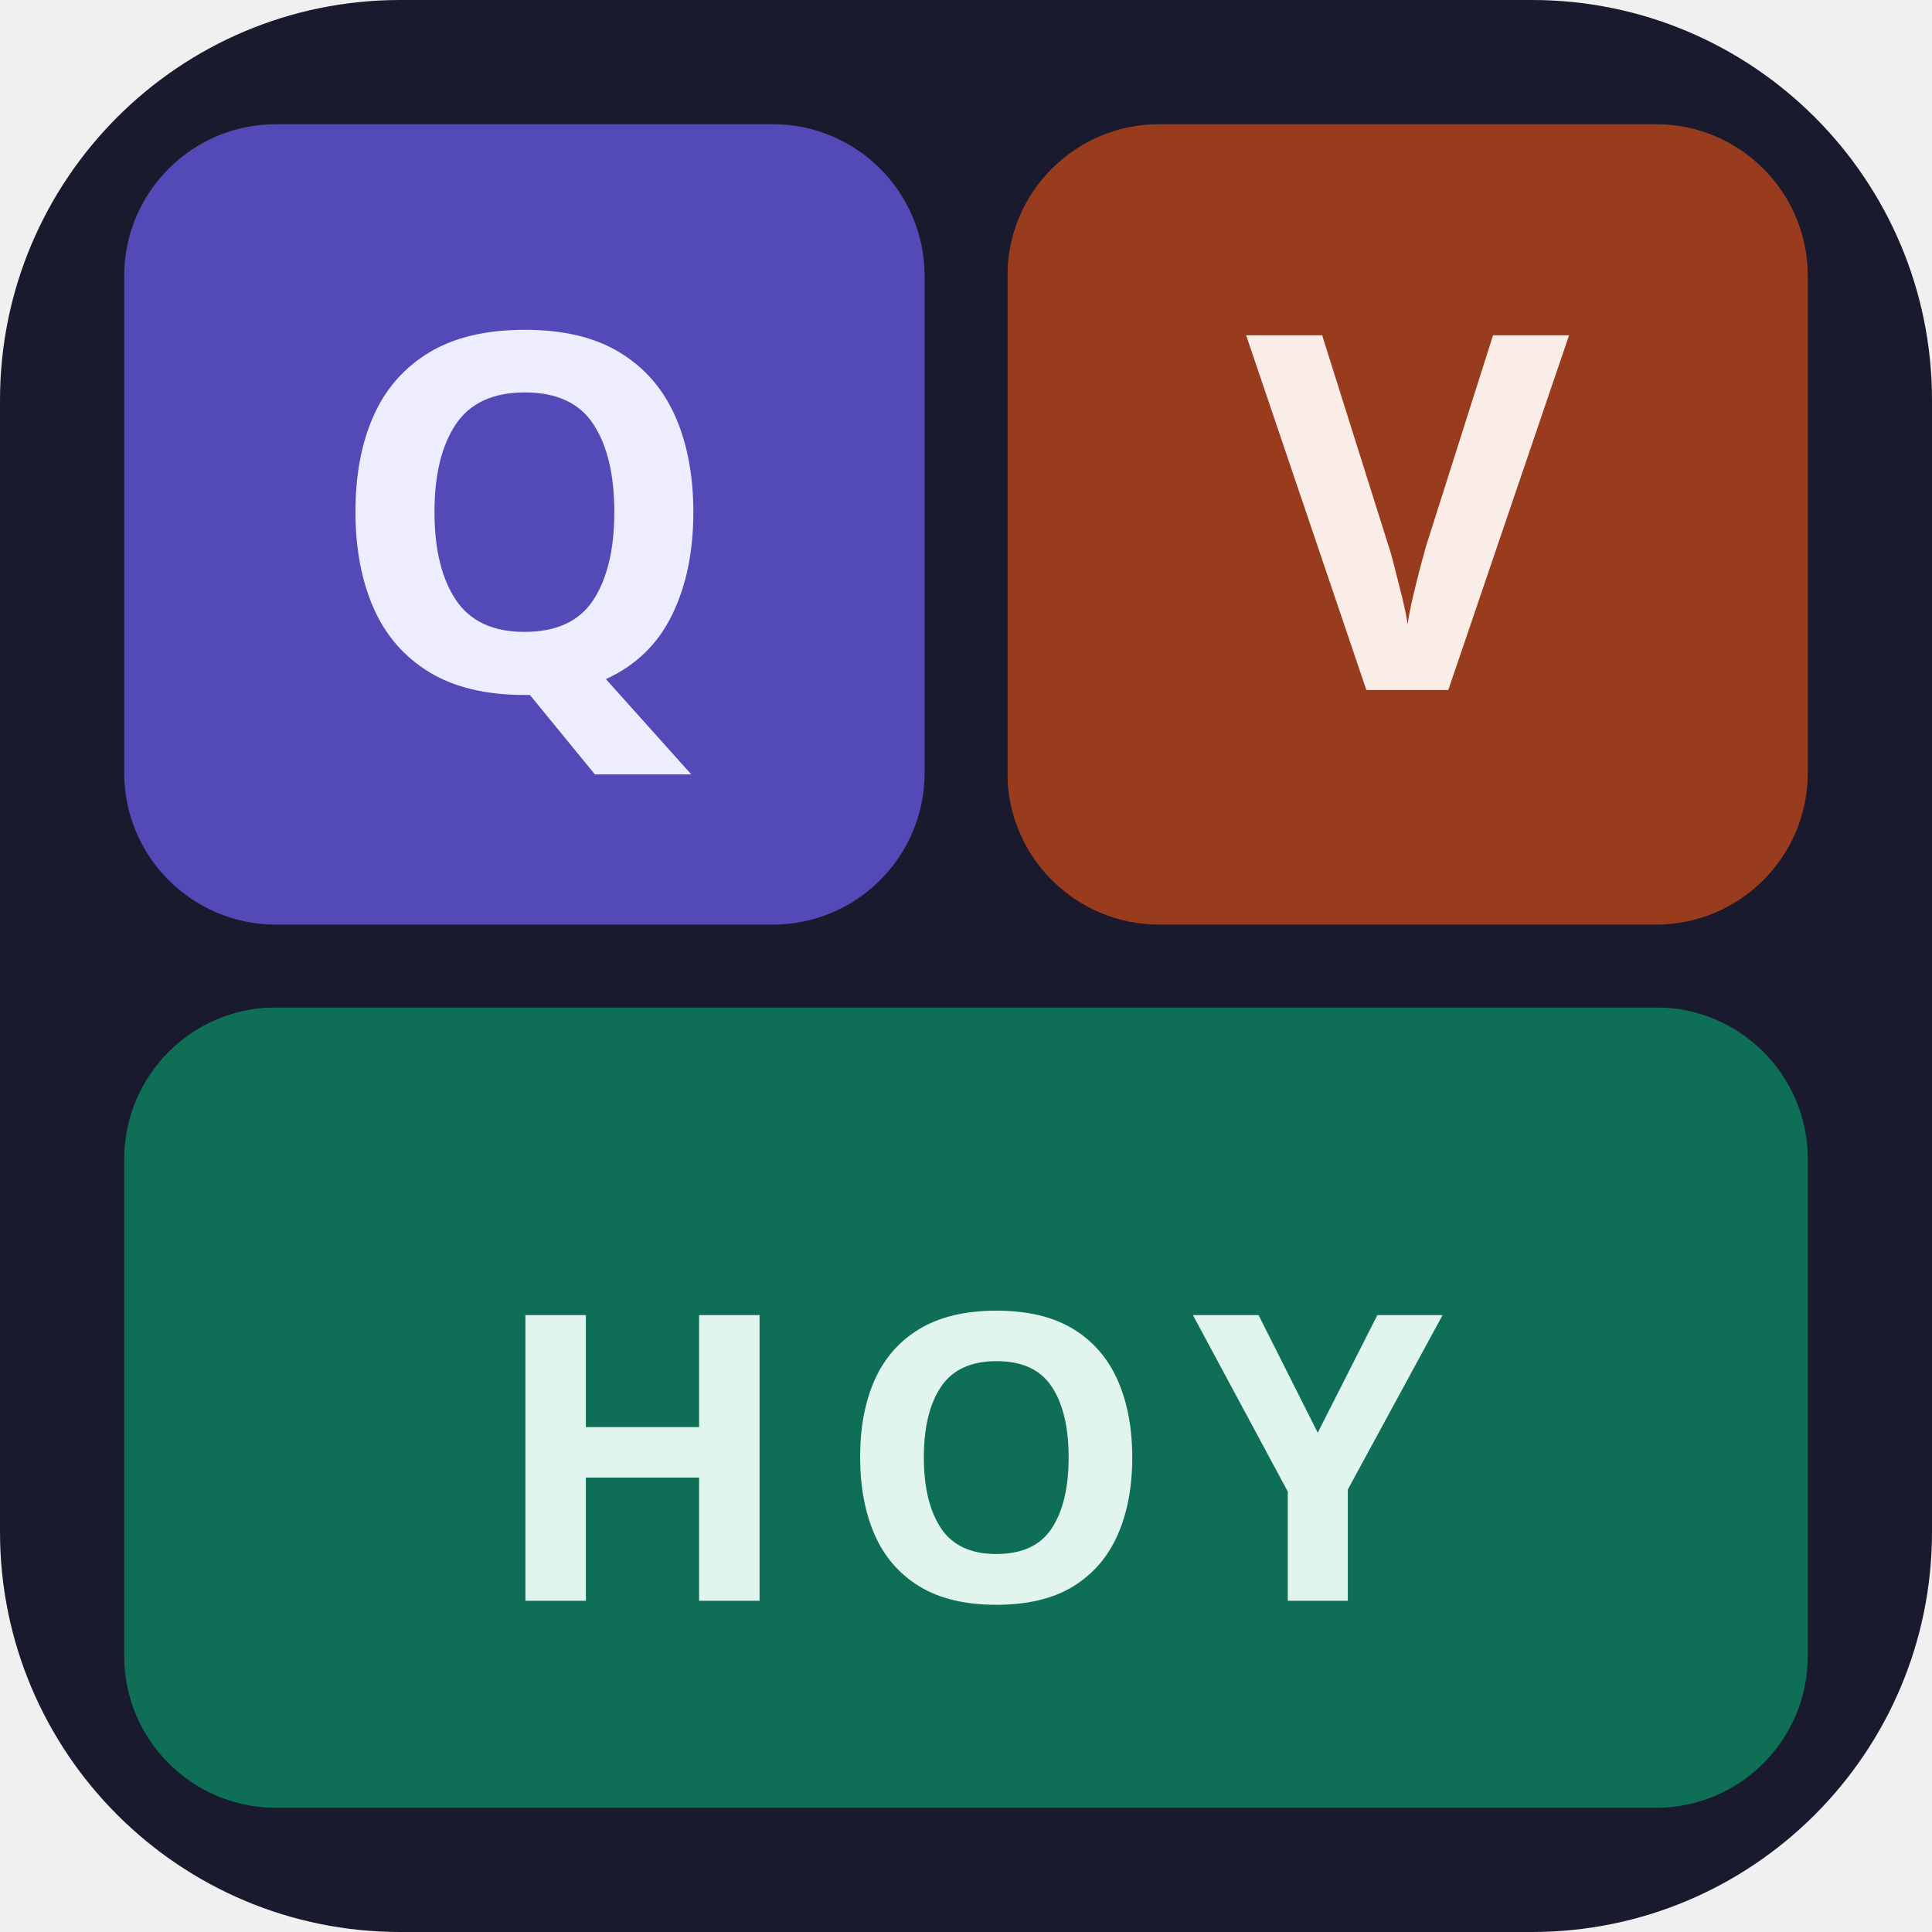
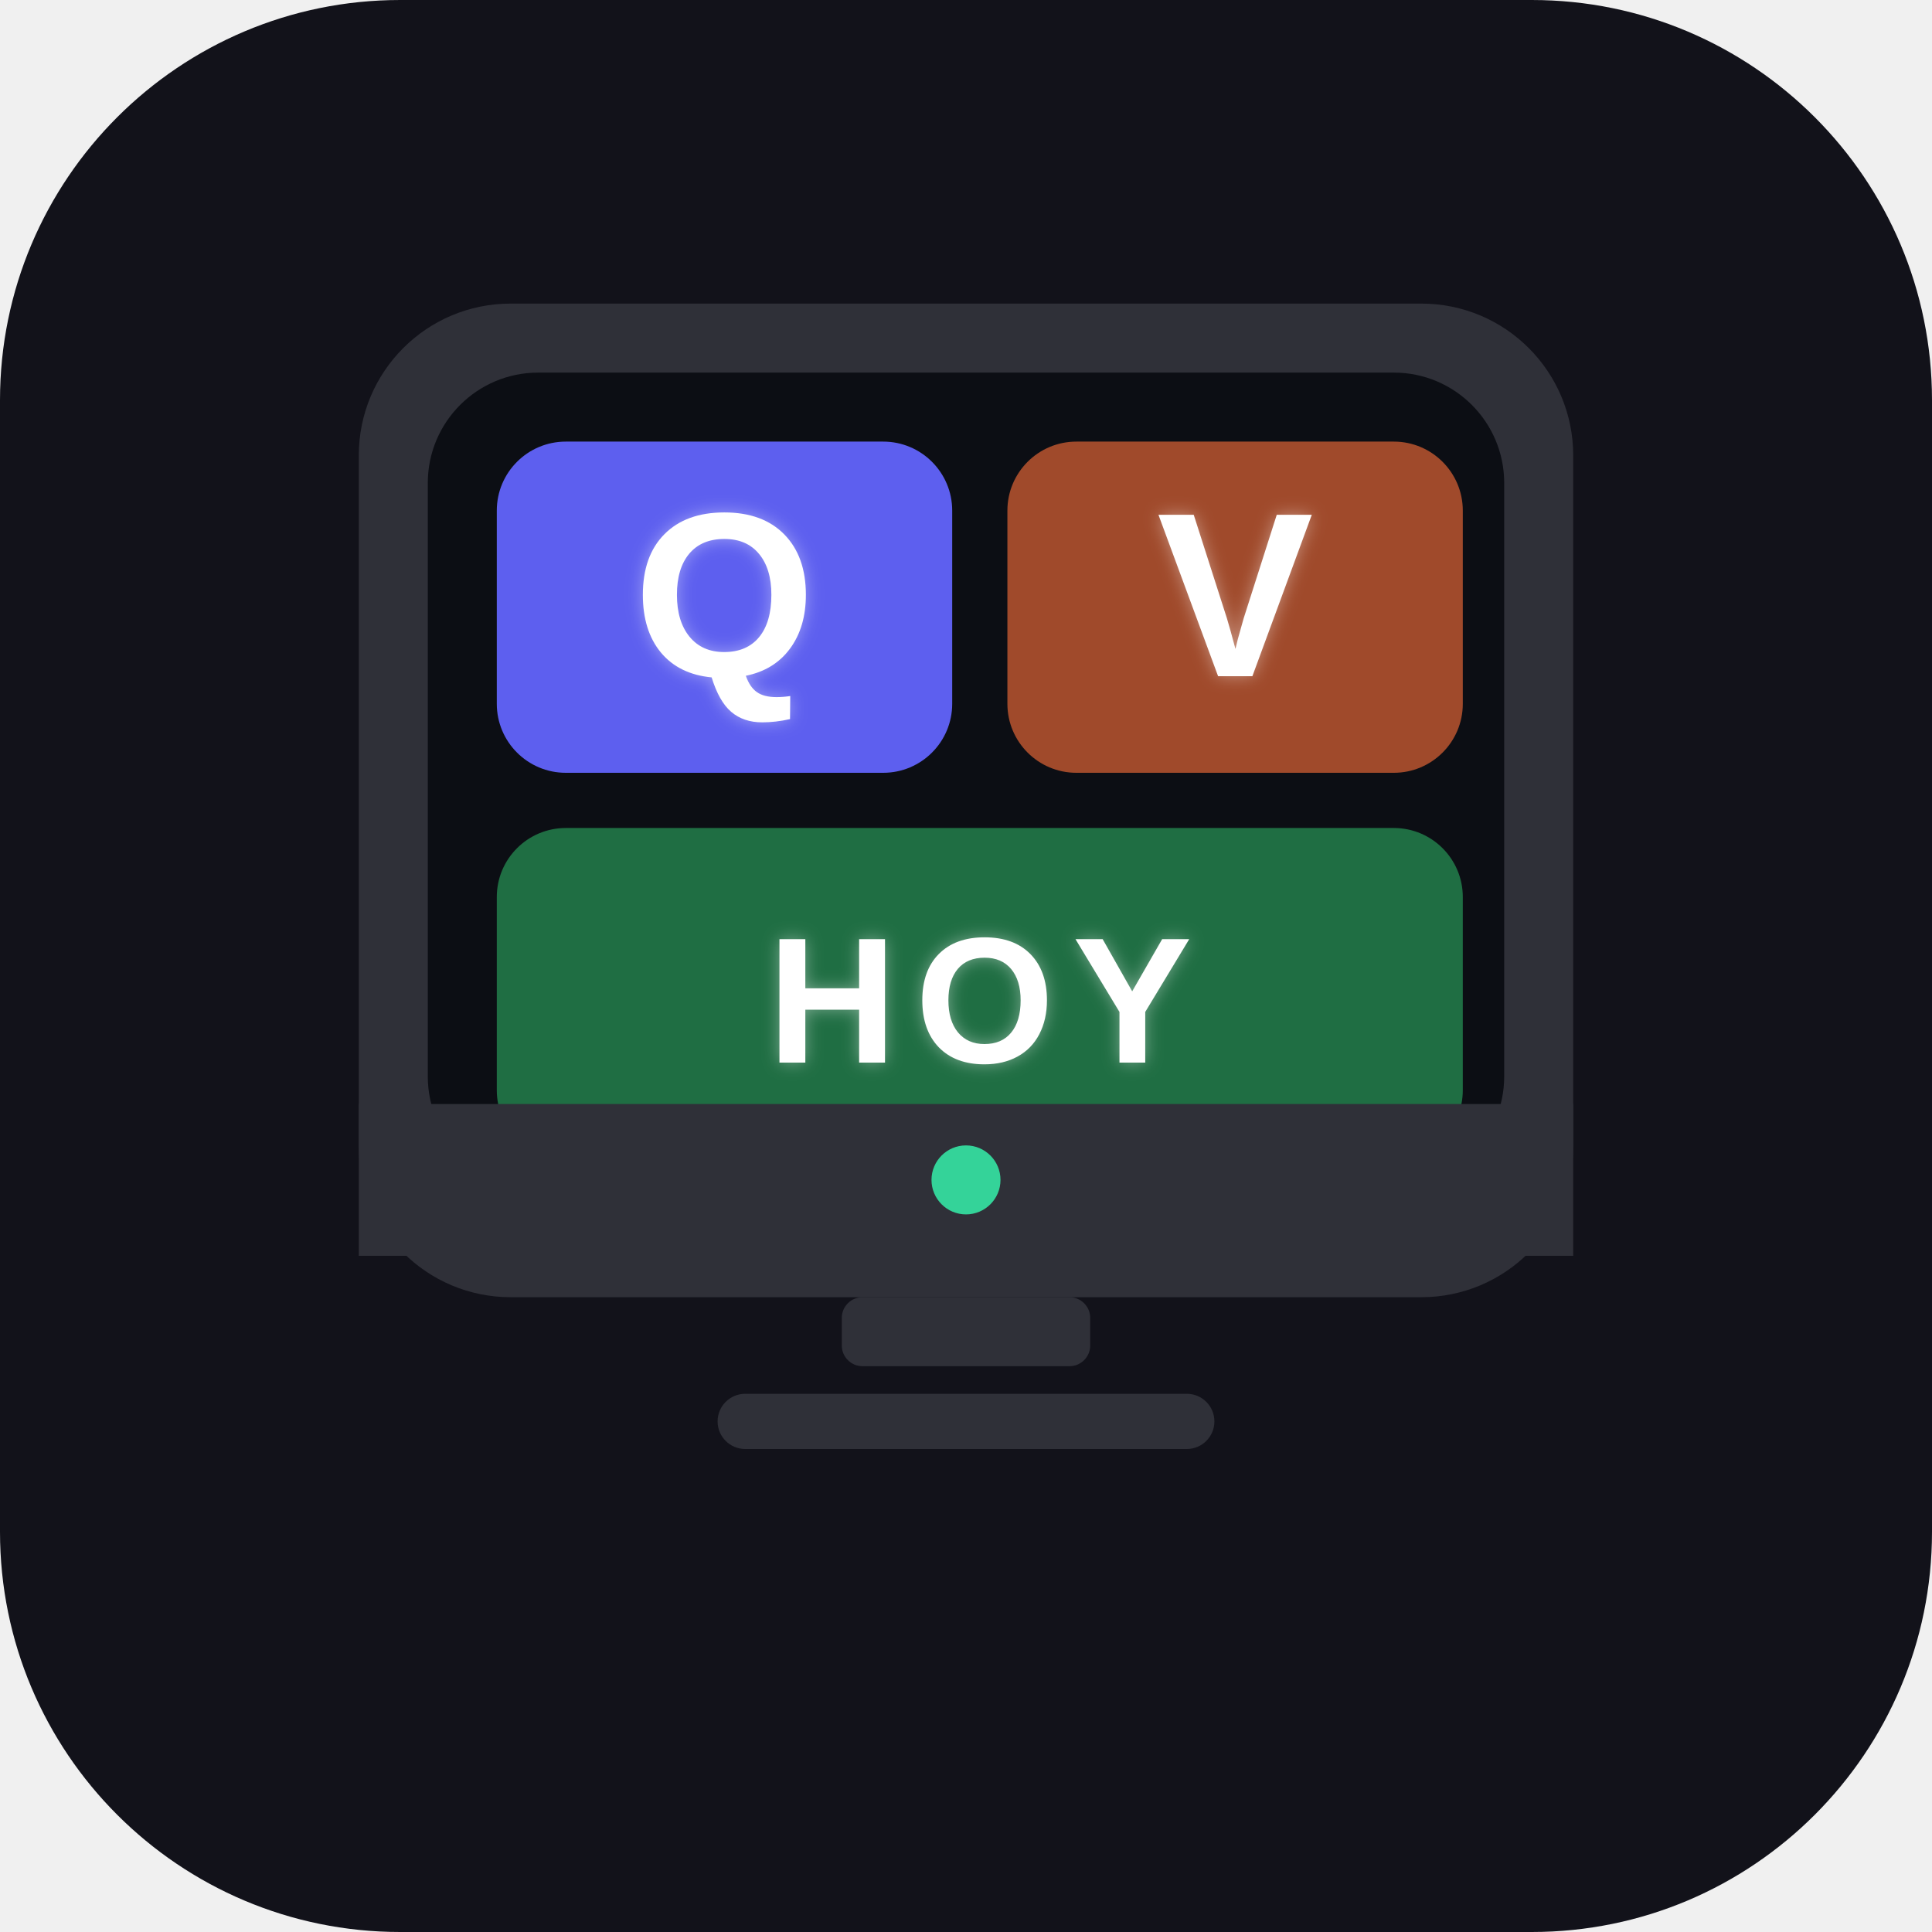
- <svg xmlns="http://www.w3.org/2000/svg" viewBox="0 0 280 280" width="280" height="280">
-   <rect x="0" y="0" width="280" height="280" rx="58" fill="#1a1a2e" />
-   <rect x="18" y="18" width="116" height="116" rx="22" fill="#534AB7" />
-   <rect x="146" y="18" width="116" height="116" rx="22" fill="#993C1D" />
-   <rect x="18" y="146" width="244" height="116" rx="22" fill="#0F6E56" />
-   <rect x="0" y="136" width="280" height="10" fill="#1a1a2e" />
-   <rect x="136" y="0" width="10" height="136" fill="#1a1a2e" />
-   <text x="76" y="100" text-anchor="middle" font-family="sans-serif" font-size="72" font-weight="800" fill="#EEEDFE">Q</text>
-   <text x="204" y="100" text-anchor="middle" font-family="sans-serif" font-size="72" font-weight="800" fill="#FAECE7">V</text>
-   <text x="140" y="232" text-anchor="middle" font-family="sans-serif" font-size="58" font-weight="800" fill="#E1F5EE" letter-spacing="6">HOY</text>
+ <svg xmlns="http://www.w3.org/2000/svg" viewBox="0 0 280 280" fill="none" aria-hidden="true">
+   <defs>
+     <filter id="glow" x="-20%" y="-20%" width="140%" height="140%">
+       <feDropShadow dx="0" dy="0" stdDeviation="1.2" flood-color="#fff" flood-opacity="0.4" />
+     </filter>
+   </defs>
+   <rect width="280" height="280" rx="58" fill="#12121a" />
+   <rect x="52" y="44" width="176" height="144" rx="22" fill="#2f3038" />
+   <rect x="62" y="54" width="156" height="118" rx="16" fill="#0c0e14" />
+   <rect x="72" y="64" width="66" height="48" rx="10" fill="#5d5fef" />
+   <rect x="146" y="64" width="66" height="48" rx="10" fill="#a04a2b" />
+   <rect x="72" y="120" width="140" height="48" rx="10" fill="#1f6e43" />
+   <text x="105" y="98" text-anchor="middle" fill="#fff" font-family="'Barlow Condensed', Arial Narrow, Arial, sans-serif" font-size="34" font-weight="800" filter="url(#glow)">
+     Q
+   </text>
+   <text x="179" y="98" text-anchor="middle" fill="#fff" font-family="'Barlow Condensed', Arial Narrow, Arial, sans-serif" font-size="34" font-weight="800" filter="url(#glow)">
+     V
+   </text>
+   <text x="142" y="154" text-anchor="middle" fill="#fff" font-family="'Barlow Condensed', Arial Narrow, Arial, sans-serif" font-size="26" font-weight="800" letter-spacing="0.1em" filter="url(#glow)">
+     HOY
+   </text>
+   <rect x="52" y="160" width="176" height="22" rx="0 0 22 22" fill="#2f3038" />
+   <circle cx="140" cy="171" r="5" fill="#34d399" />
+   <rect x="122" y="188" width="36" height="10" rx="3" fill="#2f3038" />
+   <rect x="104" y="202" width="72" height="8" rx="4" fill="#2f3038" />
</svg>
